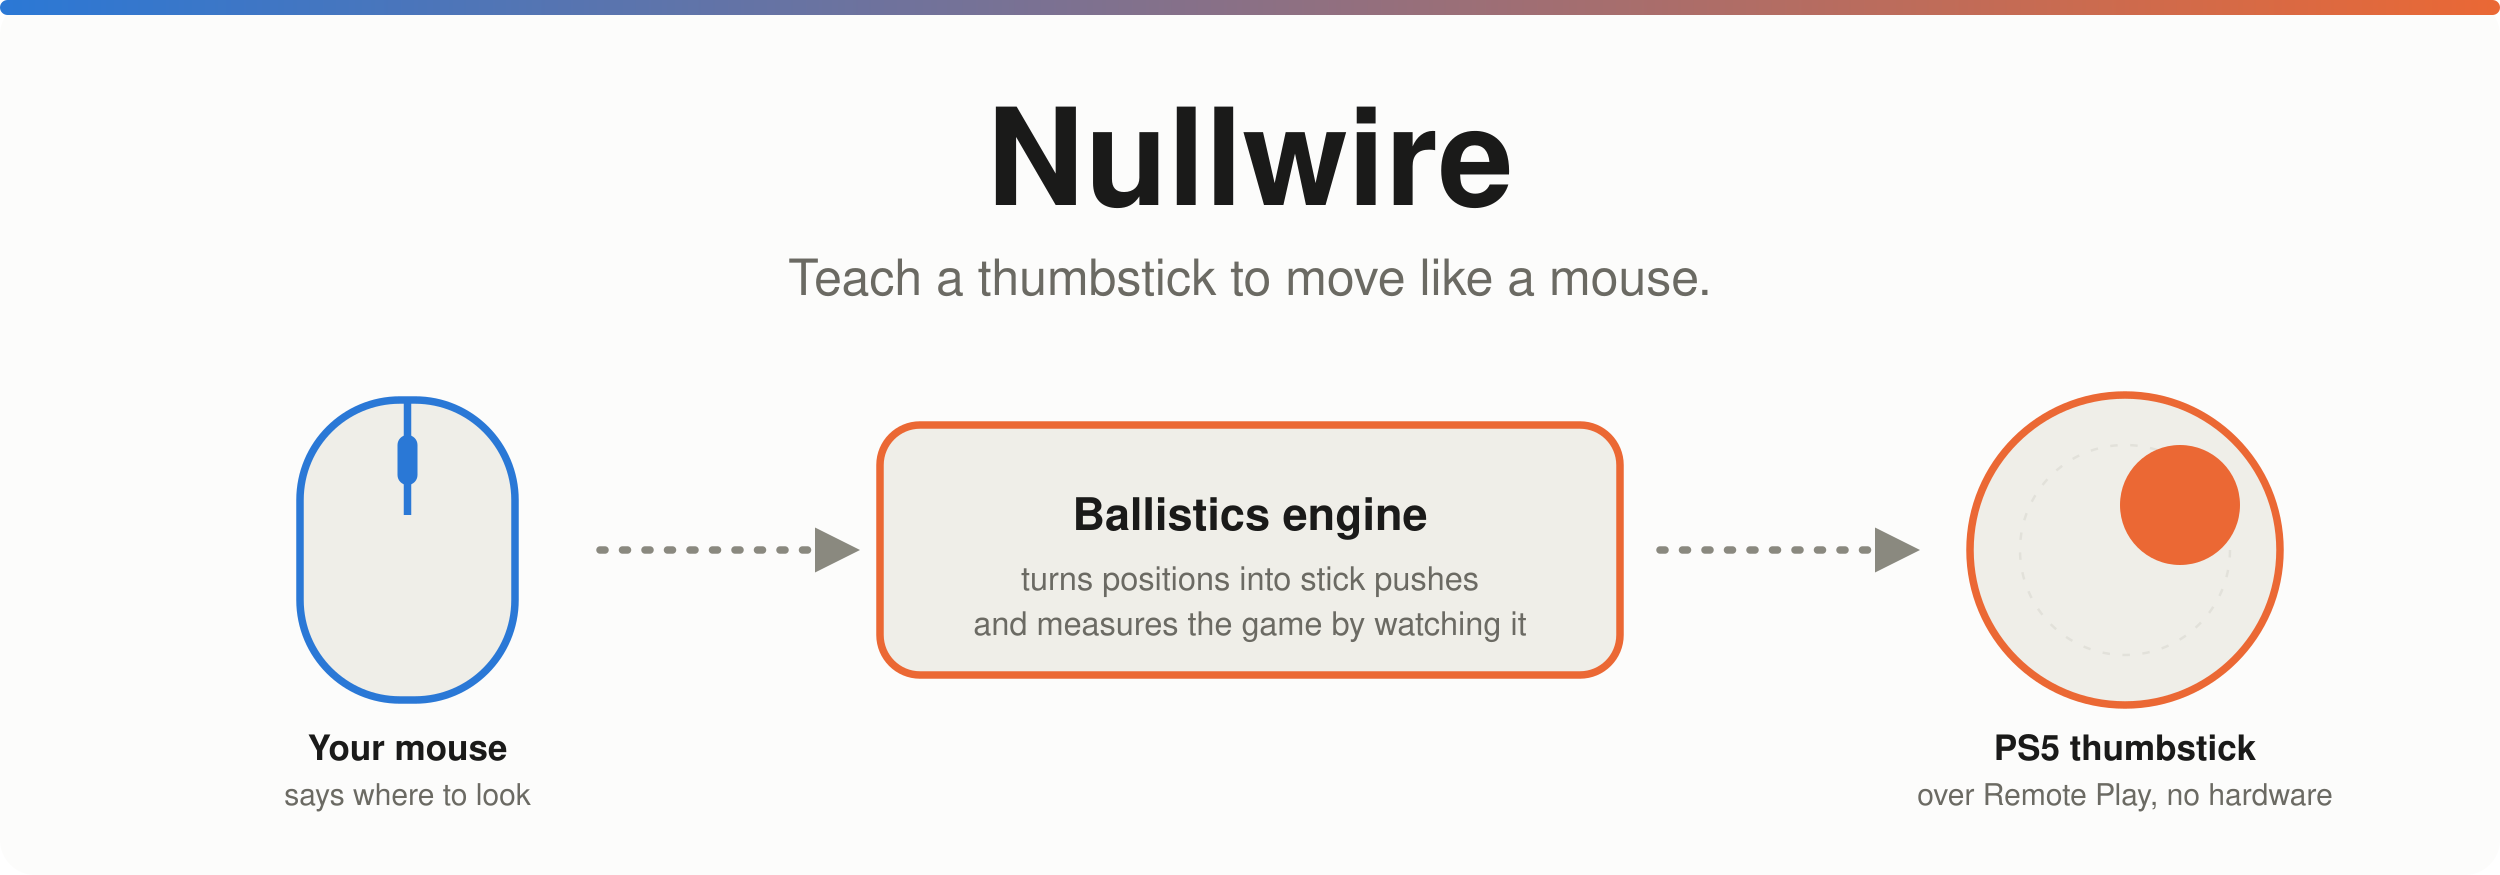
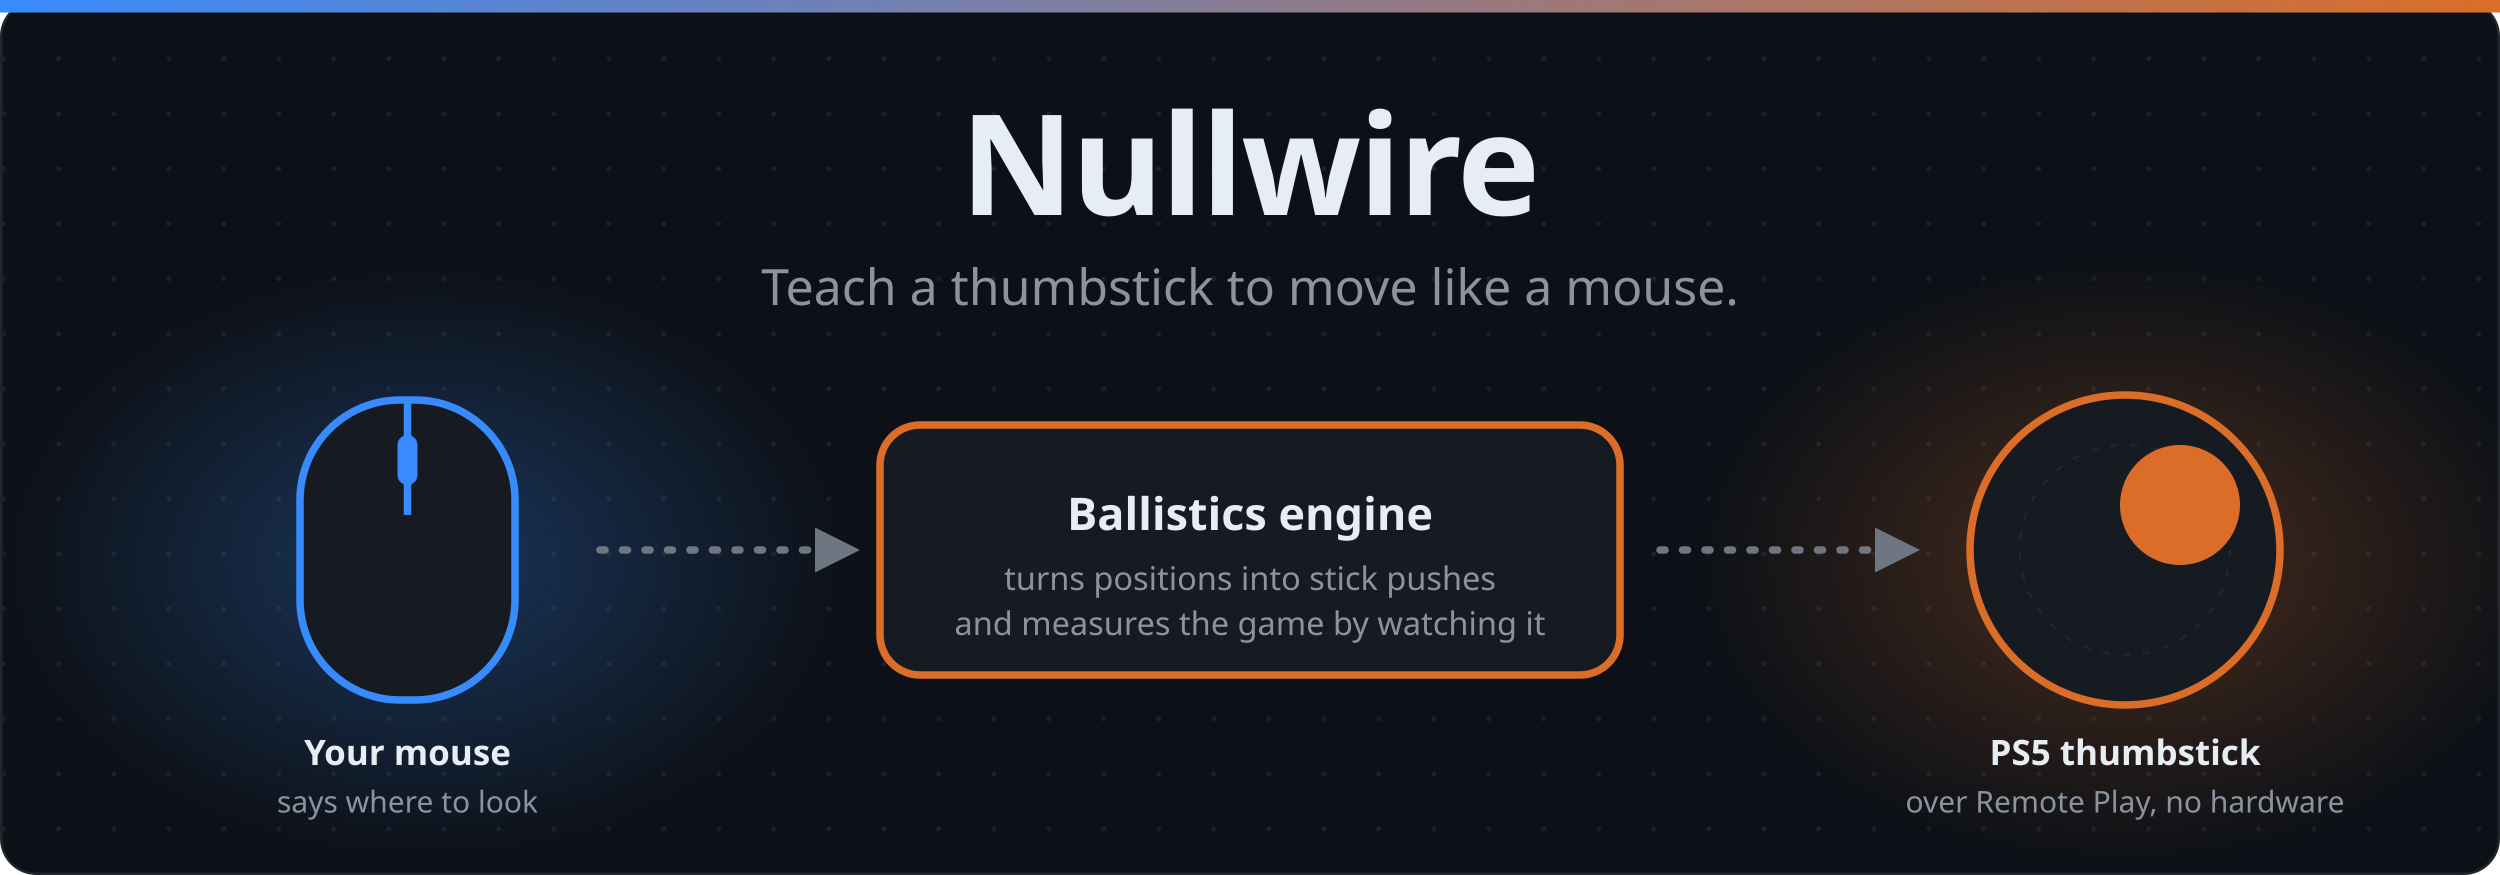
<svg xmlns="http://www.w3.org/2000/svg" viewBox="0 0 1000 350" width="1000" height="350" role="img" aria-label="A mouse feeds the Nullwire engine, which drives a PS5 thumbstick over Remote Play">
  <style>
-   .panel{fill:#fcfcfb}.ink{fill:#1a1a19}.mut{fill:#6b6a63}.grid{stroke:#e2e1da;stroke-width:1}.axis{stroke:#9b9a92;stroke-width:1}
-   .a{stroke:#2a78d6}.b{stroke:#eb6834}.g{stroke:#8a897f}.af{fill:#2a78d6}.bf{fill:#eb6834}.gf{fill:#8a897f}
-   .afade{fill:#2a78d6;opacity:.14}.bfade{fill:#eb6834;opacity:.14}.soft{fill:#efeee8}.line{fill:none;stroke-width:2.5;stroke-linecap:round;stroke-linejoin:round}
-   text{font-family:-apple-system,BlinkMacSystemFont,"Segoe UI",Helvetica,Arial,sans-serif}
-   @media (prefers-color-scheme: dark){
-     .panel{fill:#1a1a19}.ink{fill:#f0efec}.mut{fill:#c3c2b7}.grid{stroke:#34332f}.axis{stroke:#6b6a63}
-     .a{stroke:#3987e5}.b{stroke:#d95926}.af{fill:#3987e5}.bf{fill:#d95926}.afade{fill:#3987e5}.bfade{fill:#d95926}.soft{fill:#262522}
-   }
+   /* GitHub dark: page #0d1117, cards #161b22, borders #30363d. Data colors validated for dark surfaces. */
+   .panel{fill:#0d1117;stroke:#21262d;stroke-width:1}.ink{fill:#e6edf3}.mut{fill:#8b949e}
+   .grid{stroke:#21262d;stroke-width:1}.axis{stroke:#484f58;stroke-width:1}
+   .a{stroke:#388bfd}.b{stroke:#db6d28}.g{stroke:#6e7681}.af{fill:#388bfd}.bf{fill:#db6d28}.gf{fill:#6e7681}
+   .afade{fill:#388bfd;opacity:.16}.bfade{fill:#db6d28;opacity:.16}
+   .soft{fill:#161b22;stroke:#30363d;stroke-width:1}.line{fill:none;stroke-width:2.75;stroke-linecap:round;stroke-linejoin:round}
+   .onacc{fill:#0d1117}
+   text{font-family:-apple-system,BlinkMacSystemFont,"Segoe UI","Noto Sans",Helvetica,Arial,sans-serif}
</style>
-   <rect class="panel" width="1000" height="350" rx="14" />
+   <defs>
+     <pattern id="dots" width="22" height="22" patternUnits="userSpaceOnUse">
+       <circle cx="1.5" cy="1.5" r="1" fill="#1b2029" />
+     </pattern>
+     <linearGradient id="bar" x1="0" x2="1">
+       <stop offset="0" stop-color="#388bfd" />
+       <stop offset="1" stop-color="#db6d28" />
+     </linearGradient>
+   </defs>
+   <rect class="panel" x=".5" y=".5" width="999" height="349" rx="14" />
+   <rect width="1000" height="350" rx="14" fill="url(#dots)" />
+   <rect x="28" y="0" width="64" height="3" rx="1.5" fill="url(#bar)" />
  <defs>
    <linearGradient id="g" x1="0" x2="1">
-       <stop offset="0" stop-color="#2a78d6" />
-       <stop offset="1" stop-color="#eb6834" />
+       <stop offset="0" stop-color="#388bfd" />
+       <stop offset="1" stop-color="#db6d28" />
    </linearGradient>
+     <radialGradient id="gb">
+       <stop offset="0" stop-color="#388bfd" stop-opacity=".30" />
+       <stop offset="1" stop-color="#388bfd" stop-opacity="0" />
+     </radialGradient>
+     <radialGradient id="go">
+       <stop offset="0" stop-color="#db6d28" stop-opacity=".30" />
+       <stop offset="1" stop-color="#db6d28" stop-opacity="0" />
+     </radialGradient>
  </defs>
-   <rect x="0" y="0" width="1000" height="6" fill="url(#g)" rx="3" />
-   <text x="500.0" y="82.0" class="ink" font-size="54" font-weight="800" text-anchor="middle">Nullwire</text>
-   <text x="500.0" y="118.0" class="mut" font-size="20" font-weight="400" text-anchor="middle">Teach a thumbstick to move like a mouse.</text>
+   <ellipse cx="170" cy="225" rx="170" ry="120" fill="url(#gb)" />
+   <ellipse cx="850" cy="225" rx="170" ry="120" fill="url(#go)" />
+   <rect x="0" y="0" width="1000" height="5" fill="url(#g)" />
+   <text x="500.0" y="86.0" class="ink" font-size="56" font-weight="800" text-anchor="middle" letter-spacing="-1">Nullwire</text>
+   <text x="500.0" y="122.0" class="mut" font-size="20" font-weight="400" text-anchor="middle">Teach a thumbstick to move like a mouse.</text>
  <g transform="translate(120,160)">
    <rect class="soft" x="0" y="0" width="86" height="120" rx="40" />
    <rect class="a" x="0" y="0" width="86" height="120" rx="40" fill="none" stroke-width="3" />
    <line class="a" x1="43" y1="0" x2="43" y2="46" stroke-width="3" />
    <rect class="af" x="39" y="14" width="8" height="20" rx="4" />
  </g>
-   <text x="163.0" y="304.0" class="ink" font-size="14" font-weight="600" text-anchor="middle">Your mouse</text>
-   <text x="163.0" y="322.0" class="mut" font-size="12" font-weight="400" text-anchor="middle">says where to look</text>
+   <text x="163.0" y="306.0" class="ink" font-size="14" font-weight="700" text-anchor="middle">Your mouse</text>
+   <text x="163.0" y="325.0" class="mut" font-size="12" font-weight="400" text-anchor="middle">says where to look</text>
  <path class="g" d="M240,220 H330" stroke-width="3" fill="none" stroke-dasharray="2 7" stroke-linecap="round" />
  <path class="gf" d="M326,211 L344,220 L326,229 Z" />
  <g transform="translate(352,170)">
    <rect class="soft" width="296" height="100" rx="16" />
    <rect fill="none" class="b" width="296" height="100" rx="16" stroke-width="3" />
-     <text x="148.0" y="42.0" class="ink" font-size="18" font-weight="700" text-anchor="middle">Ballistics engine</text>
+     <text x="148.0" y="42.0" class="ink" font-size="18" font-weight="800" text-anchor="middle">Ballistics engine</text>
    <text x="148.0" y="66.0" class="mut" font-size="13" font-weight="400" text-anchor="middle">turns positions into stick pushes</text>
    <text x="148.0" y="84.0" class="mut" font-size="13" font-weight="400" text-anchor="middle">and measures the game by watching it</text>
  </g>
  <path class="g" d="M664,220 H754" stroke-width="3" fill="none" stroke-dasharray="2 7" stroke-linecap="round" />
  <path class="gf" d="M750,211 L768,220 L750,229 Z" />
  <g transform="translate(850,220)">
    <circle class="soft" r="62" />
    <circle class="b" r="62" fill="none" stroke-width="3" />
    <circle class="grid" r="42" fill="none" stroke-dasharray="3 5" />
    <circle class="bf" cx="22" cy="-18" r="24" />
  </g>
-   <text x="850.0" y="304.0" class="ink" font-size="14" font-weight="600" text-anchor="middle">PS5 thumbstick</text>
-   <text x="850.0" y="322.0" class="mut" font-size="12" font-weight="400" text-anchor="middle">over Remote Play, no hardware</text>
+   <text x="850.0" y="306.0" class="ink" font-size="14" font-weight="700" text-anchor="middle">PS5 thumbstick</text>
+   <text x="850.0" y="325.0" class="mut" font-size="12" font-weight="400" text-anchor="middle">over Remote Play, no hardware</text>
</svg>
